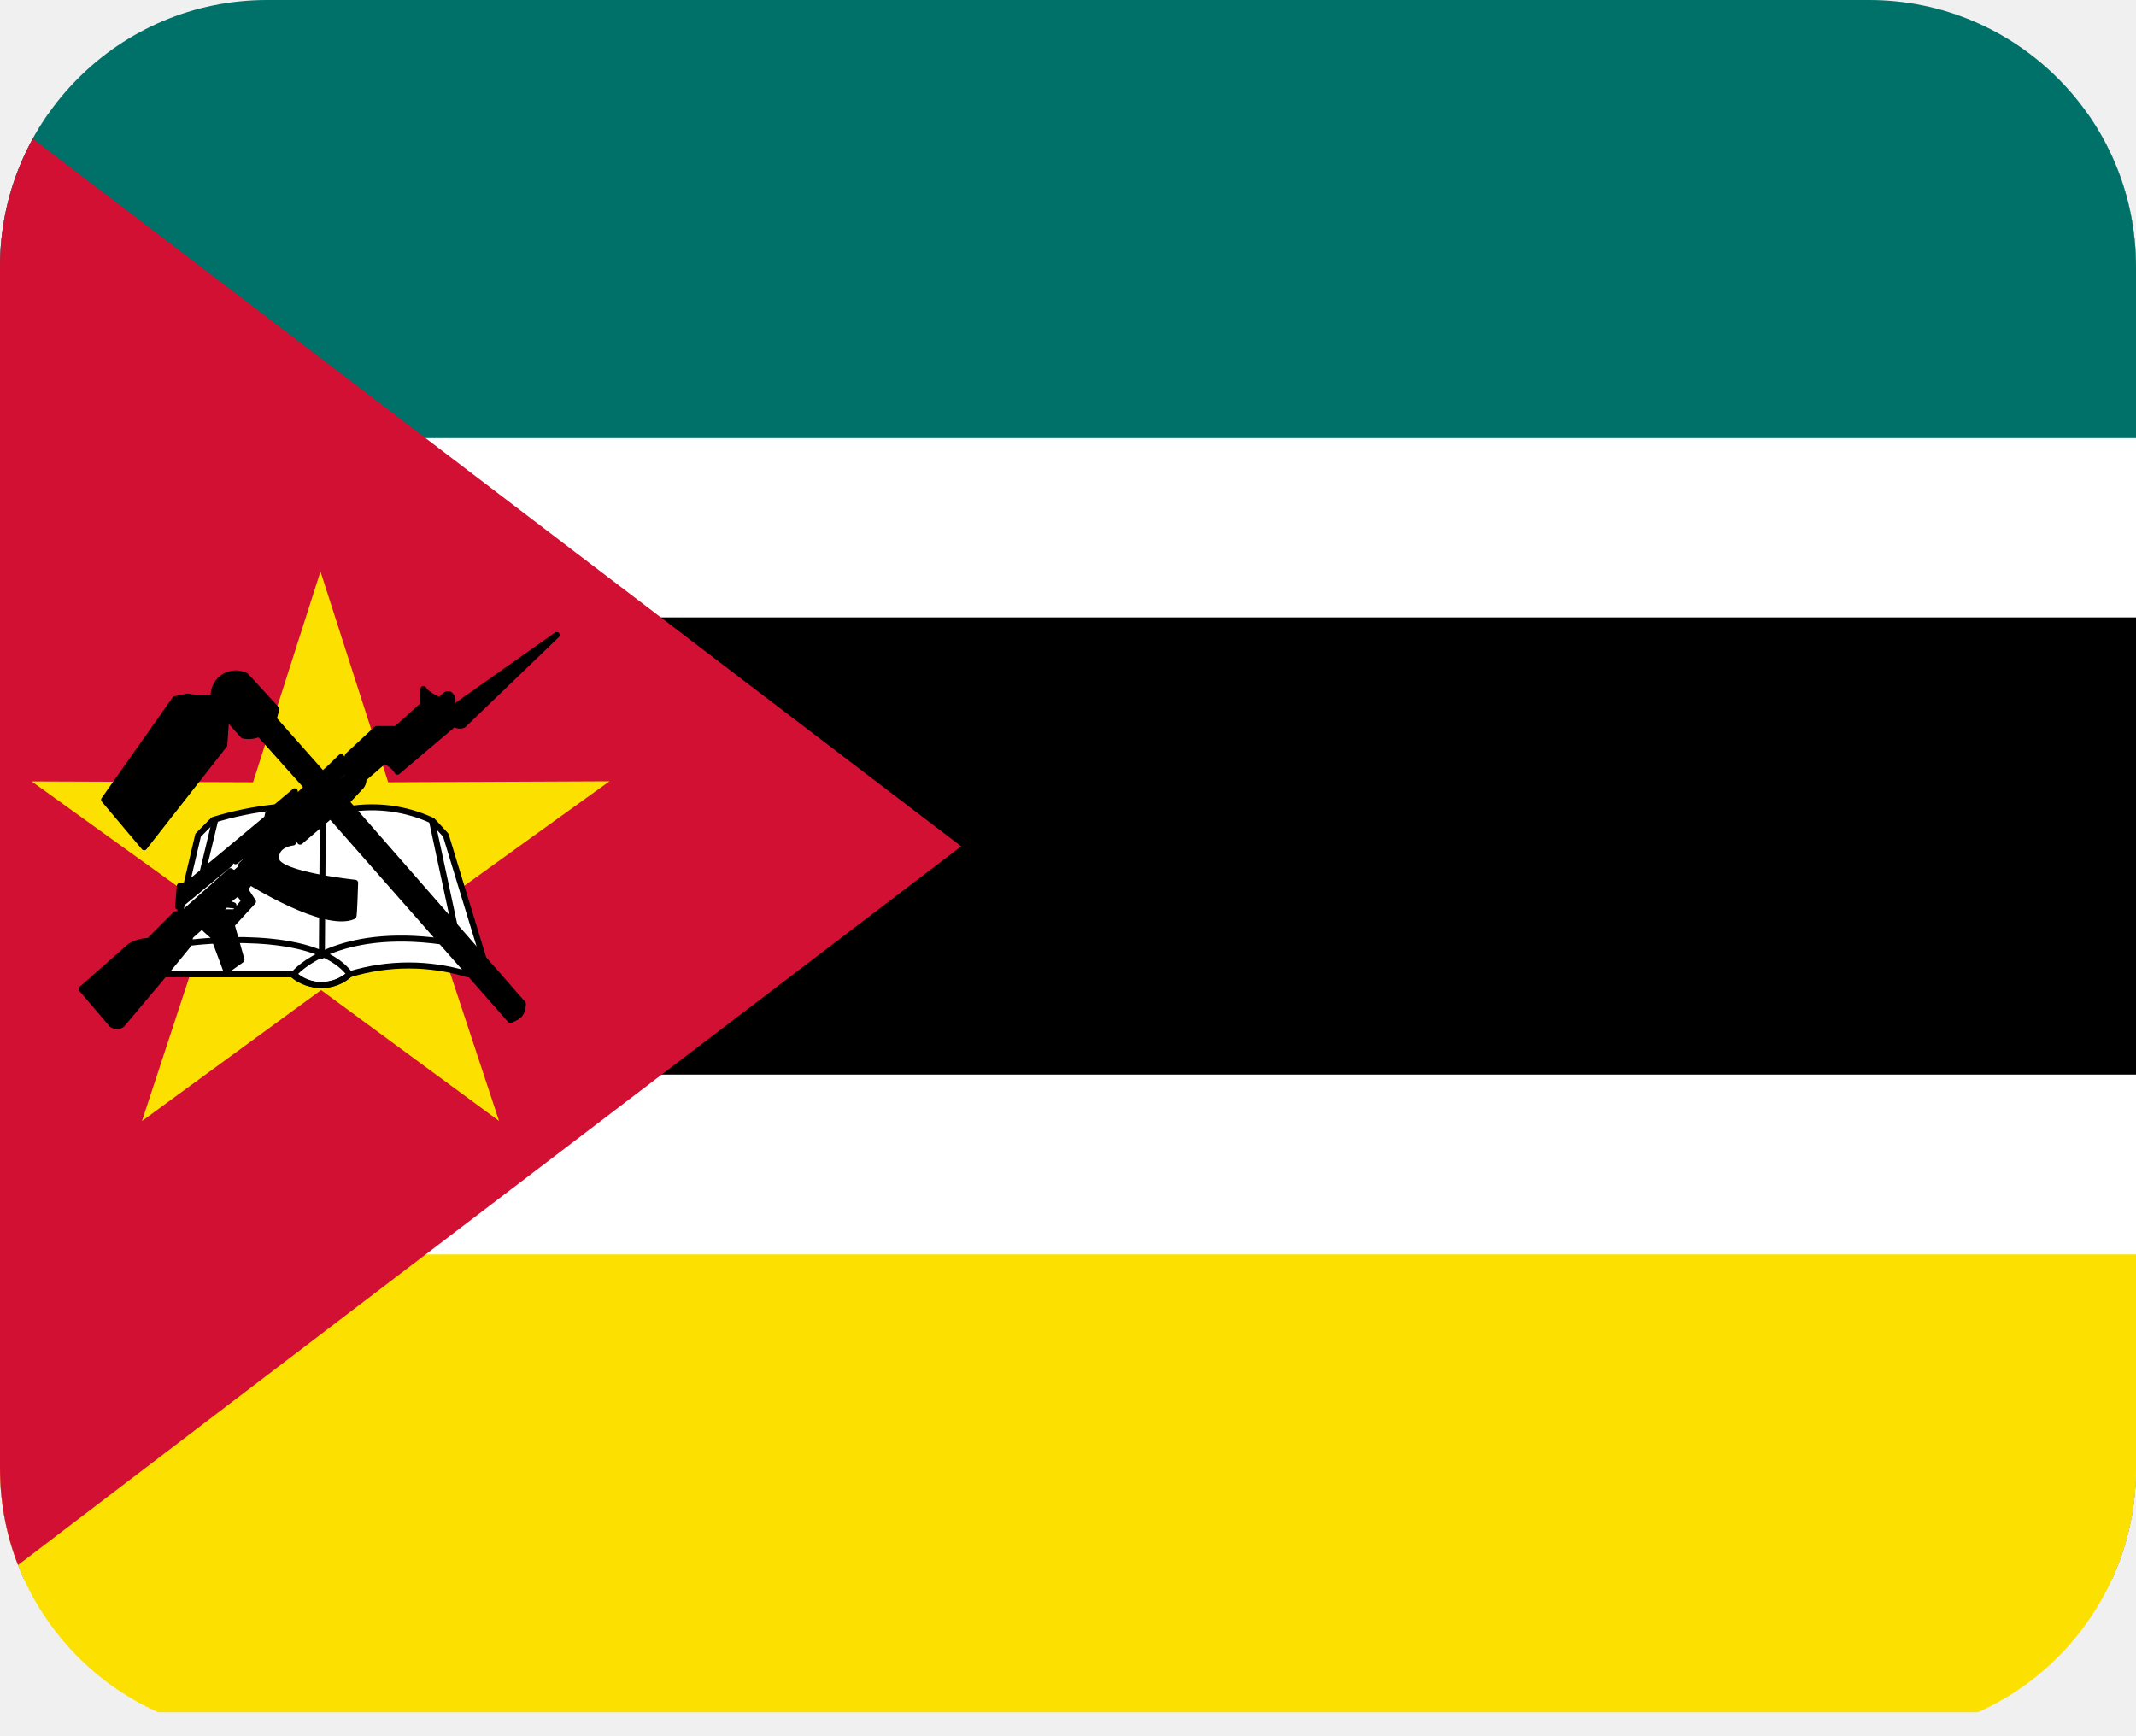
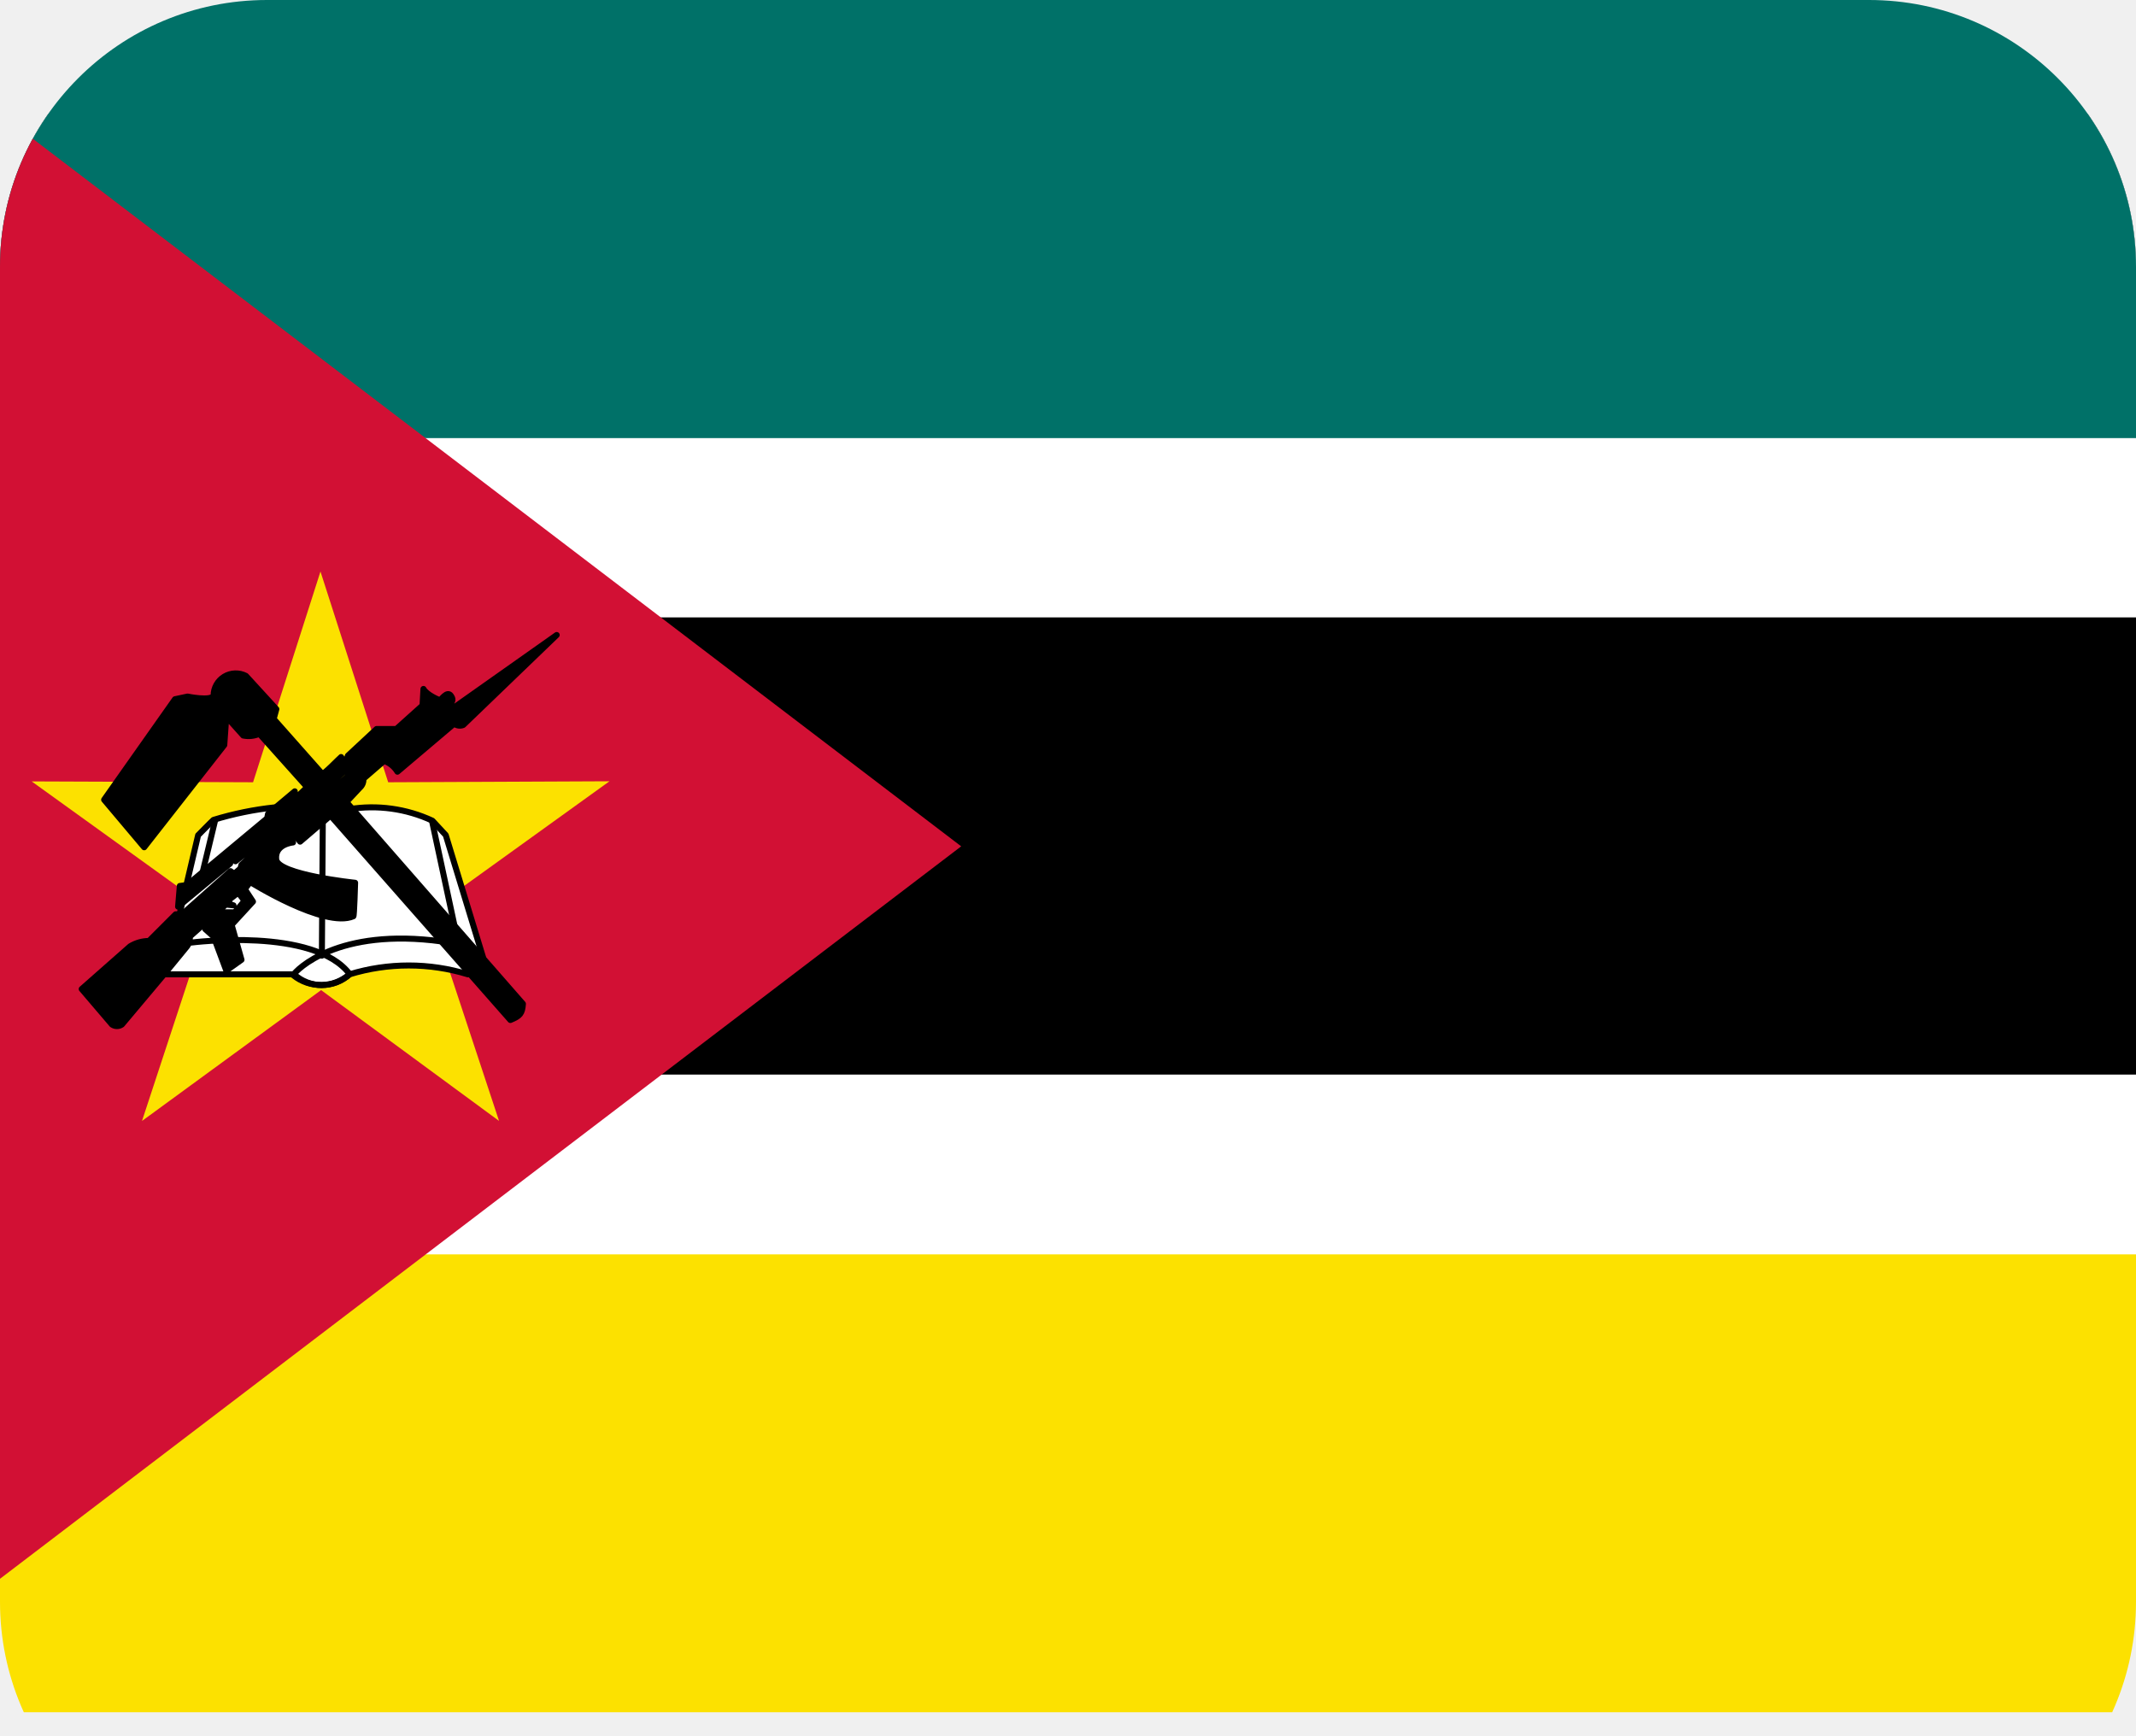
<svg xmlns="http://www.w3.org/2000/svg" width="16" height="13" viewBox="0 0 16 13">
  <defs>
    <clipPath id="clip-path">
-       <rect id="Retângulo_20" data-name="Retângulo 20" width="16" height="13" rx="2" transform="translate(711 1025.954)" fill="#fff" stroke="#707070" stroke-width="1" />
+       <rect id="Retângulo_20" data-name="Retângulo 20" width="16" height="14" rx="2" transform="translate(711 1025.954)" fill="#fff" stroke="#707070" stroke-width="1" />
    </clipPath>
  </defs>
  <g id="Grupo_de_máscara_8" data-name="Grupo de máscara 8" transform="translate(-711 -1025.954)" clip-path="url(#clip-path)">
    <g id="mozambican-flag" transform="translate(711 1026.806)">
      <rect id="Retângulo_15" data-name="Retângulo 15" width="16.463" height="10.975" />
      <rect id="Retângulo_16" data-name="Retângulo 16" width="16.463" height="3.773" fill="#fff" />
      <rect id="Retângulo_17" data-name="Retângulo 17" width="16.463" height="3.43" transform="translate(0 -1)" fill="#007168" />
      <rect id="Retângulo_18" data-name="Retângulo 18" width="16.463" height="3.777" transform="translate(0 7.198)" fill="#fff" />
      <rect id="Retângulo_19" data-name="Retângulo 19" width="16.463" height="3.43" transform="translate(0 8.545)" fill="#fce100" />
      <path id="Caminho_25" data-name="Caminho 25" d="M0,0V10.975L7.2,5.488Z" fill="#d21034" />
      <path id="Caminho_26" data-name="Caminho 26" d="M3.553,4.087,2.2,3.135.879,4.143l.485-1.586L0,1.617l1.658-.028L2.13,0,2.67,1.568l1.657-.042L3,2.524Z" transform="translate(0.271 3.385) rotate(1.192)" fill="#fce100" />
      <path id="Caminho_27" data-name="Caminho 27" stroke="#000" d="M2.806,5.386H3.77a.308.308,0,0,0,.415,0,1.513,1.513,0,0,1,.887,0l.115-.122-.281-.921-.1-.108a1.072,1.072,0,0,0-.626-.086,1.339,1.339,0,0,1-.554-.014,2.442,2.442,0,0,0-.46.094c-.011.009-.115.115-.115.115Z" fill="#fff" transform="translate(-1.567 1.061)" stroke-linecap="round" stroke-linejoin="round" stroke-width="0.045" fill-rule="evenodd" />
      <path id="Caminho_28" data-name="Caminho 28" d="M3.113,5.719S4.034,5.6,4.3,5.956a.329.329,0,0,1-.424.007c.023-.038.331-.36,1.115-.252" transform="translate(-1.68 0.49)" fill="none" stroke="#000" stroke-linecap="round" stroke-linejoin="round" stroke-width="0.045" />
      <path id="Caminho_29" data-name="Caminho 29" d="M4.144,4.282,4.137,5.3m.827-1,.173.806m-1.8-.818-.1.416" transform="translate(-1.726 1.007)" stroke="#000" stroke-linecap="round" stroke-linejoin="round" stroke-width="0.045" />
      <path id="Caminho_30" data-name="Caminho 30" stroke="#000" d="M1.817,4.748l.227.266a.065.065,0,0,0,.074,0l.336-.4L2.6,4.436a.11.11,0,0,0,.027-.081l.27-.24.057.006c-.026-.007-.045-.019-.025-.048l.06-.047.047.06a.851.851,0,0,1-.074.087H2.884L2.743,4.3l.062.055L2.9,4.61l.114-.081-.074-.262L3.1,4.093,3.039,4l.04-.054s.558.351.773.257c.006,0,.013-.251.013-.251s-.578-.06-.591-.175S3.4,3.65,3.4,3.65l-.06-.087.013-.047.1.128.228-.195L5.028,4.98c.073-.03.089-.048.094-.121L3.8,3.347l.1-.107a.079.079,0,0,0,.027-.067l.155-.134a.191.191,0,0,1,.1.081l.425-.36a.067.067,0,0,0,.068.01l.7-.674-.766.541-.027-.02c0-.022.028-.028,0-.067s-.074.034-.081.034S4.4,2.544,4.377,2.5l-.007.124L4.174,2.8,4.026,2.8,3.811,3l-.027.081.034.067a1.406,1.406,0,0,1-.114.094c0-.007-.023-.03-.024-.033l.1-.088.013-.06-.033-.051c-.01.007-.135.138-.142.125l-.363-.41.02-.074-.228-.249a.166.166,0,0,0-.242.148c-.021.043-.195.007-.195.007l-.094.02-.531.753.3.356.6-.766L2.9,2.707l.127.142a.2.2,0,0,0,.121-.013l.358.4-.06.058.054.059c.02-.013.039-.03.06-.043l.025.035c-.03.016-.051.038-.081.054-.048-.031-.094-.07-.091-.132l-.2.168-.007.034-.6.5-.054.007-.013.155.39-.323V3.757l.04.034.3-.242s.02.027.013.027-.269.242-.269.242l-.007.027-.047.04-.027-.02-.363.323H2.521l-.2.2a.271.271,0,0,0-.141.04Z" transform="translate(-1.205 1.809)" stroke-linecap="round" stroke-linejoin="round" stroke-width="0.045" fill-rule="evenodd" />
    </g>
  </g>
</svg>
